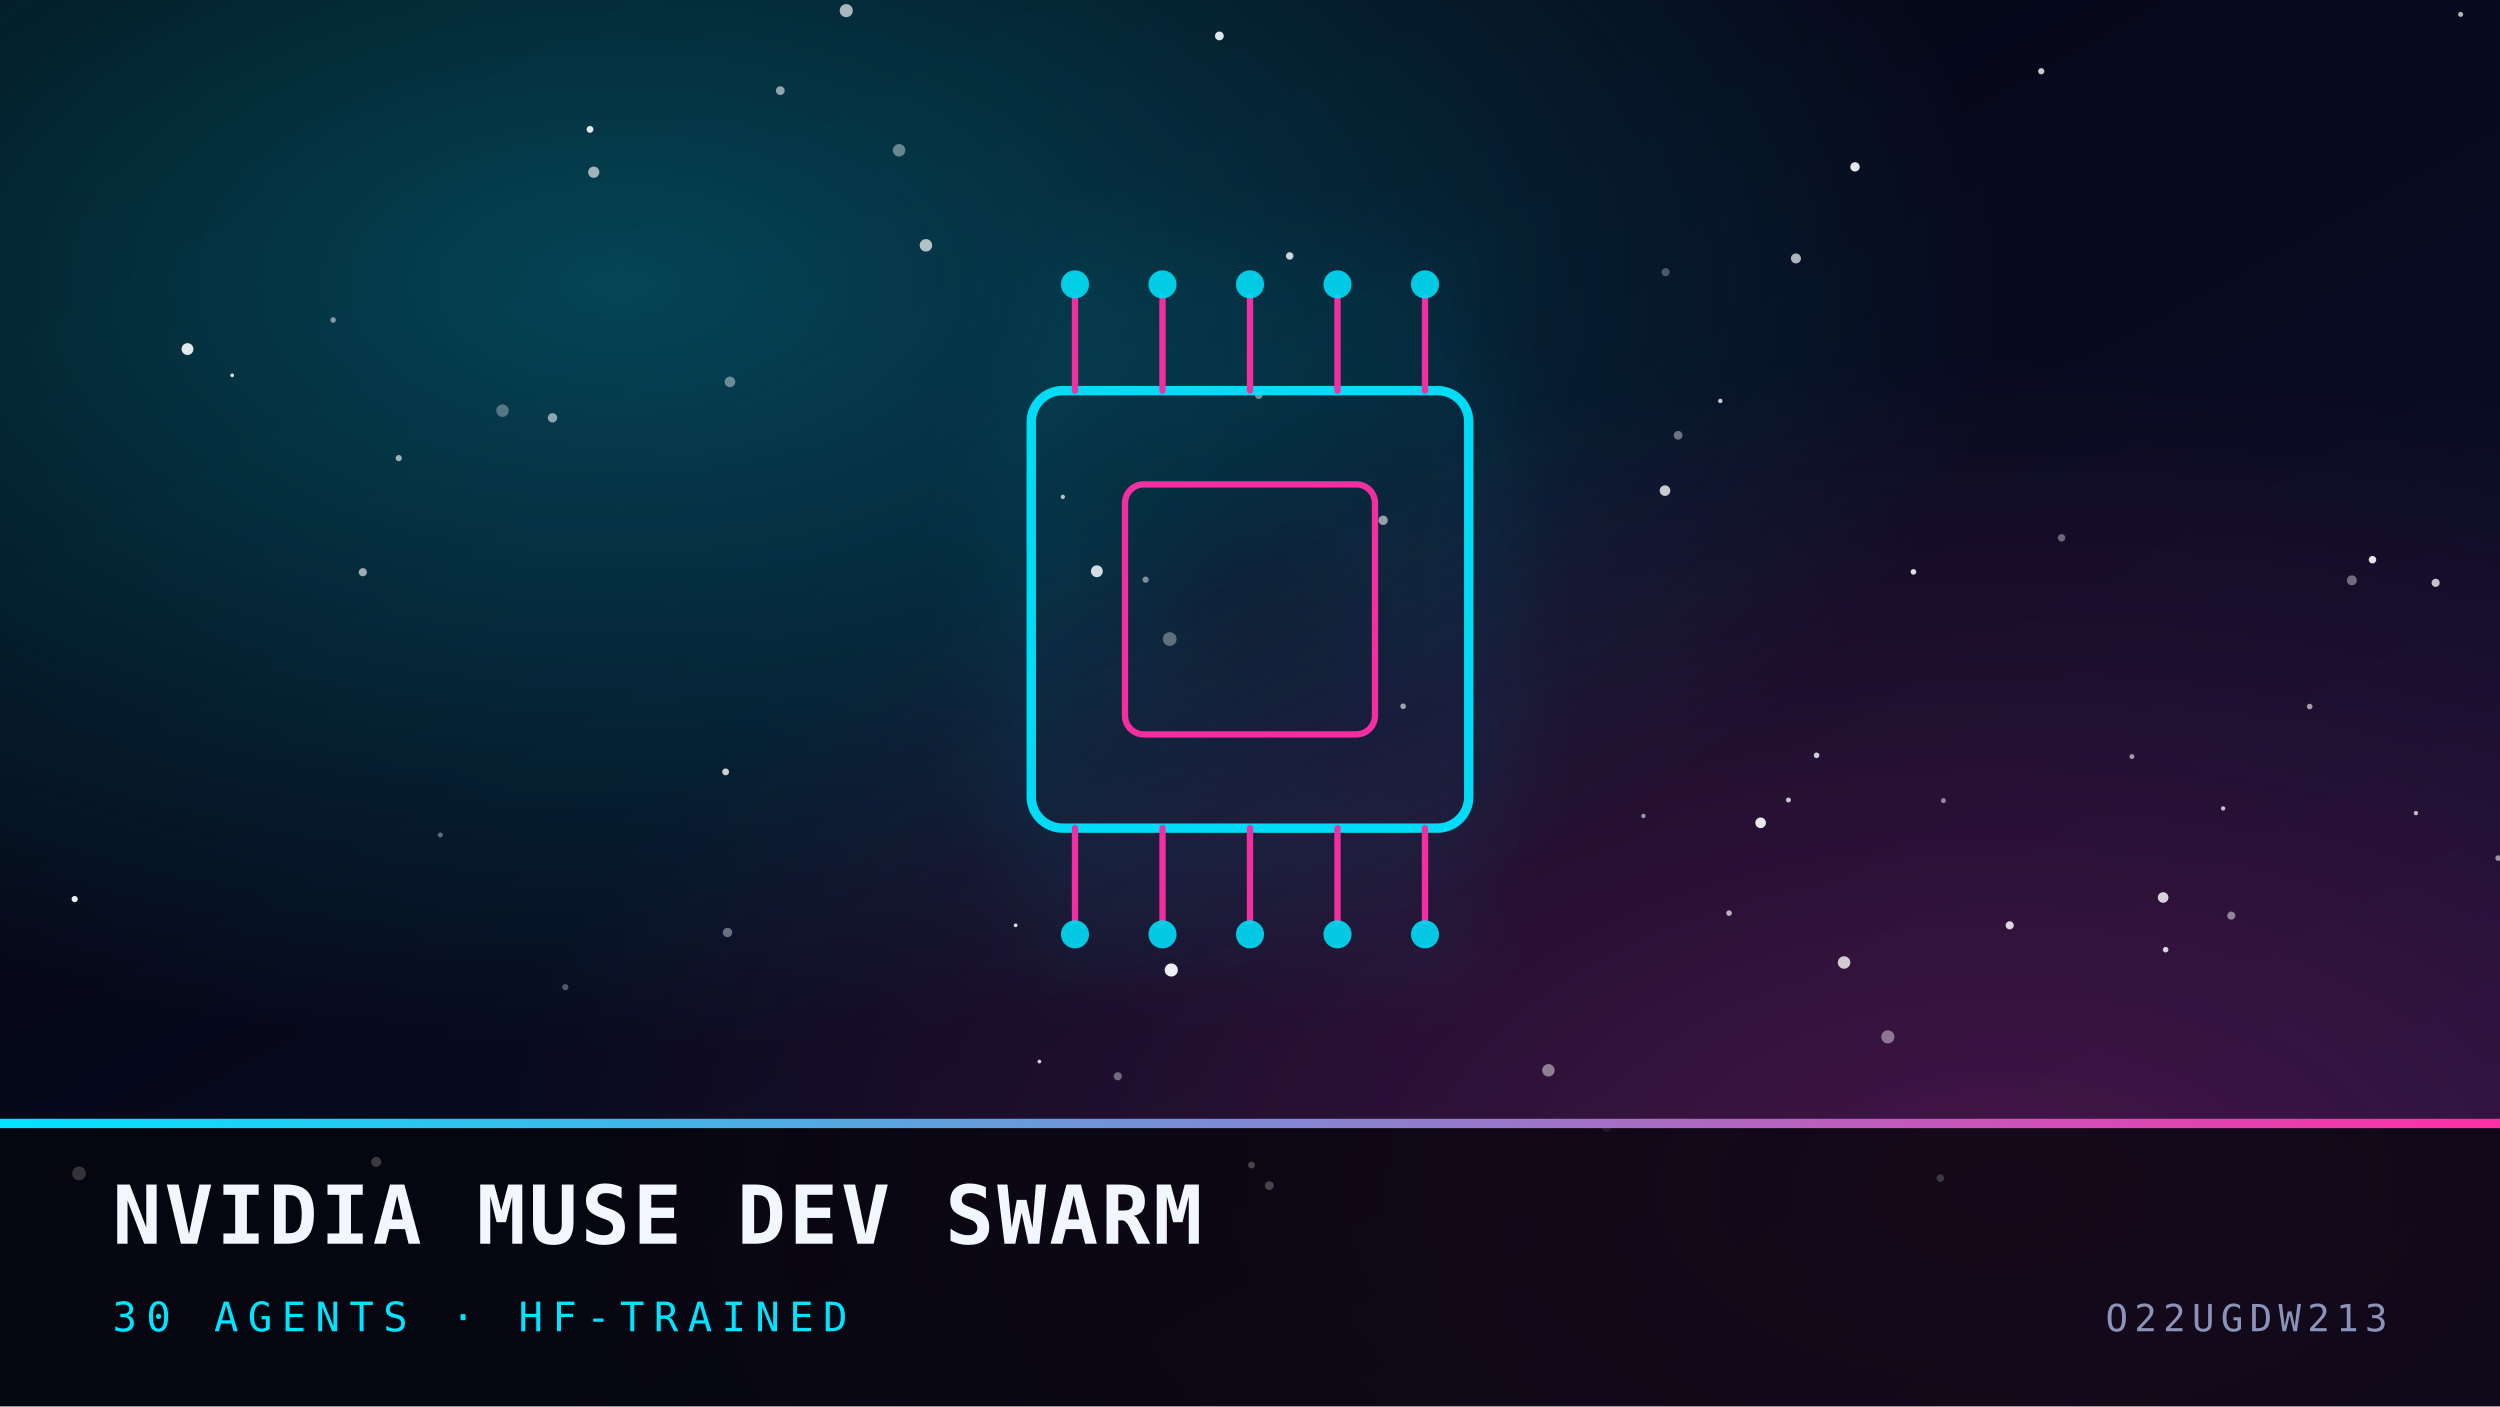
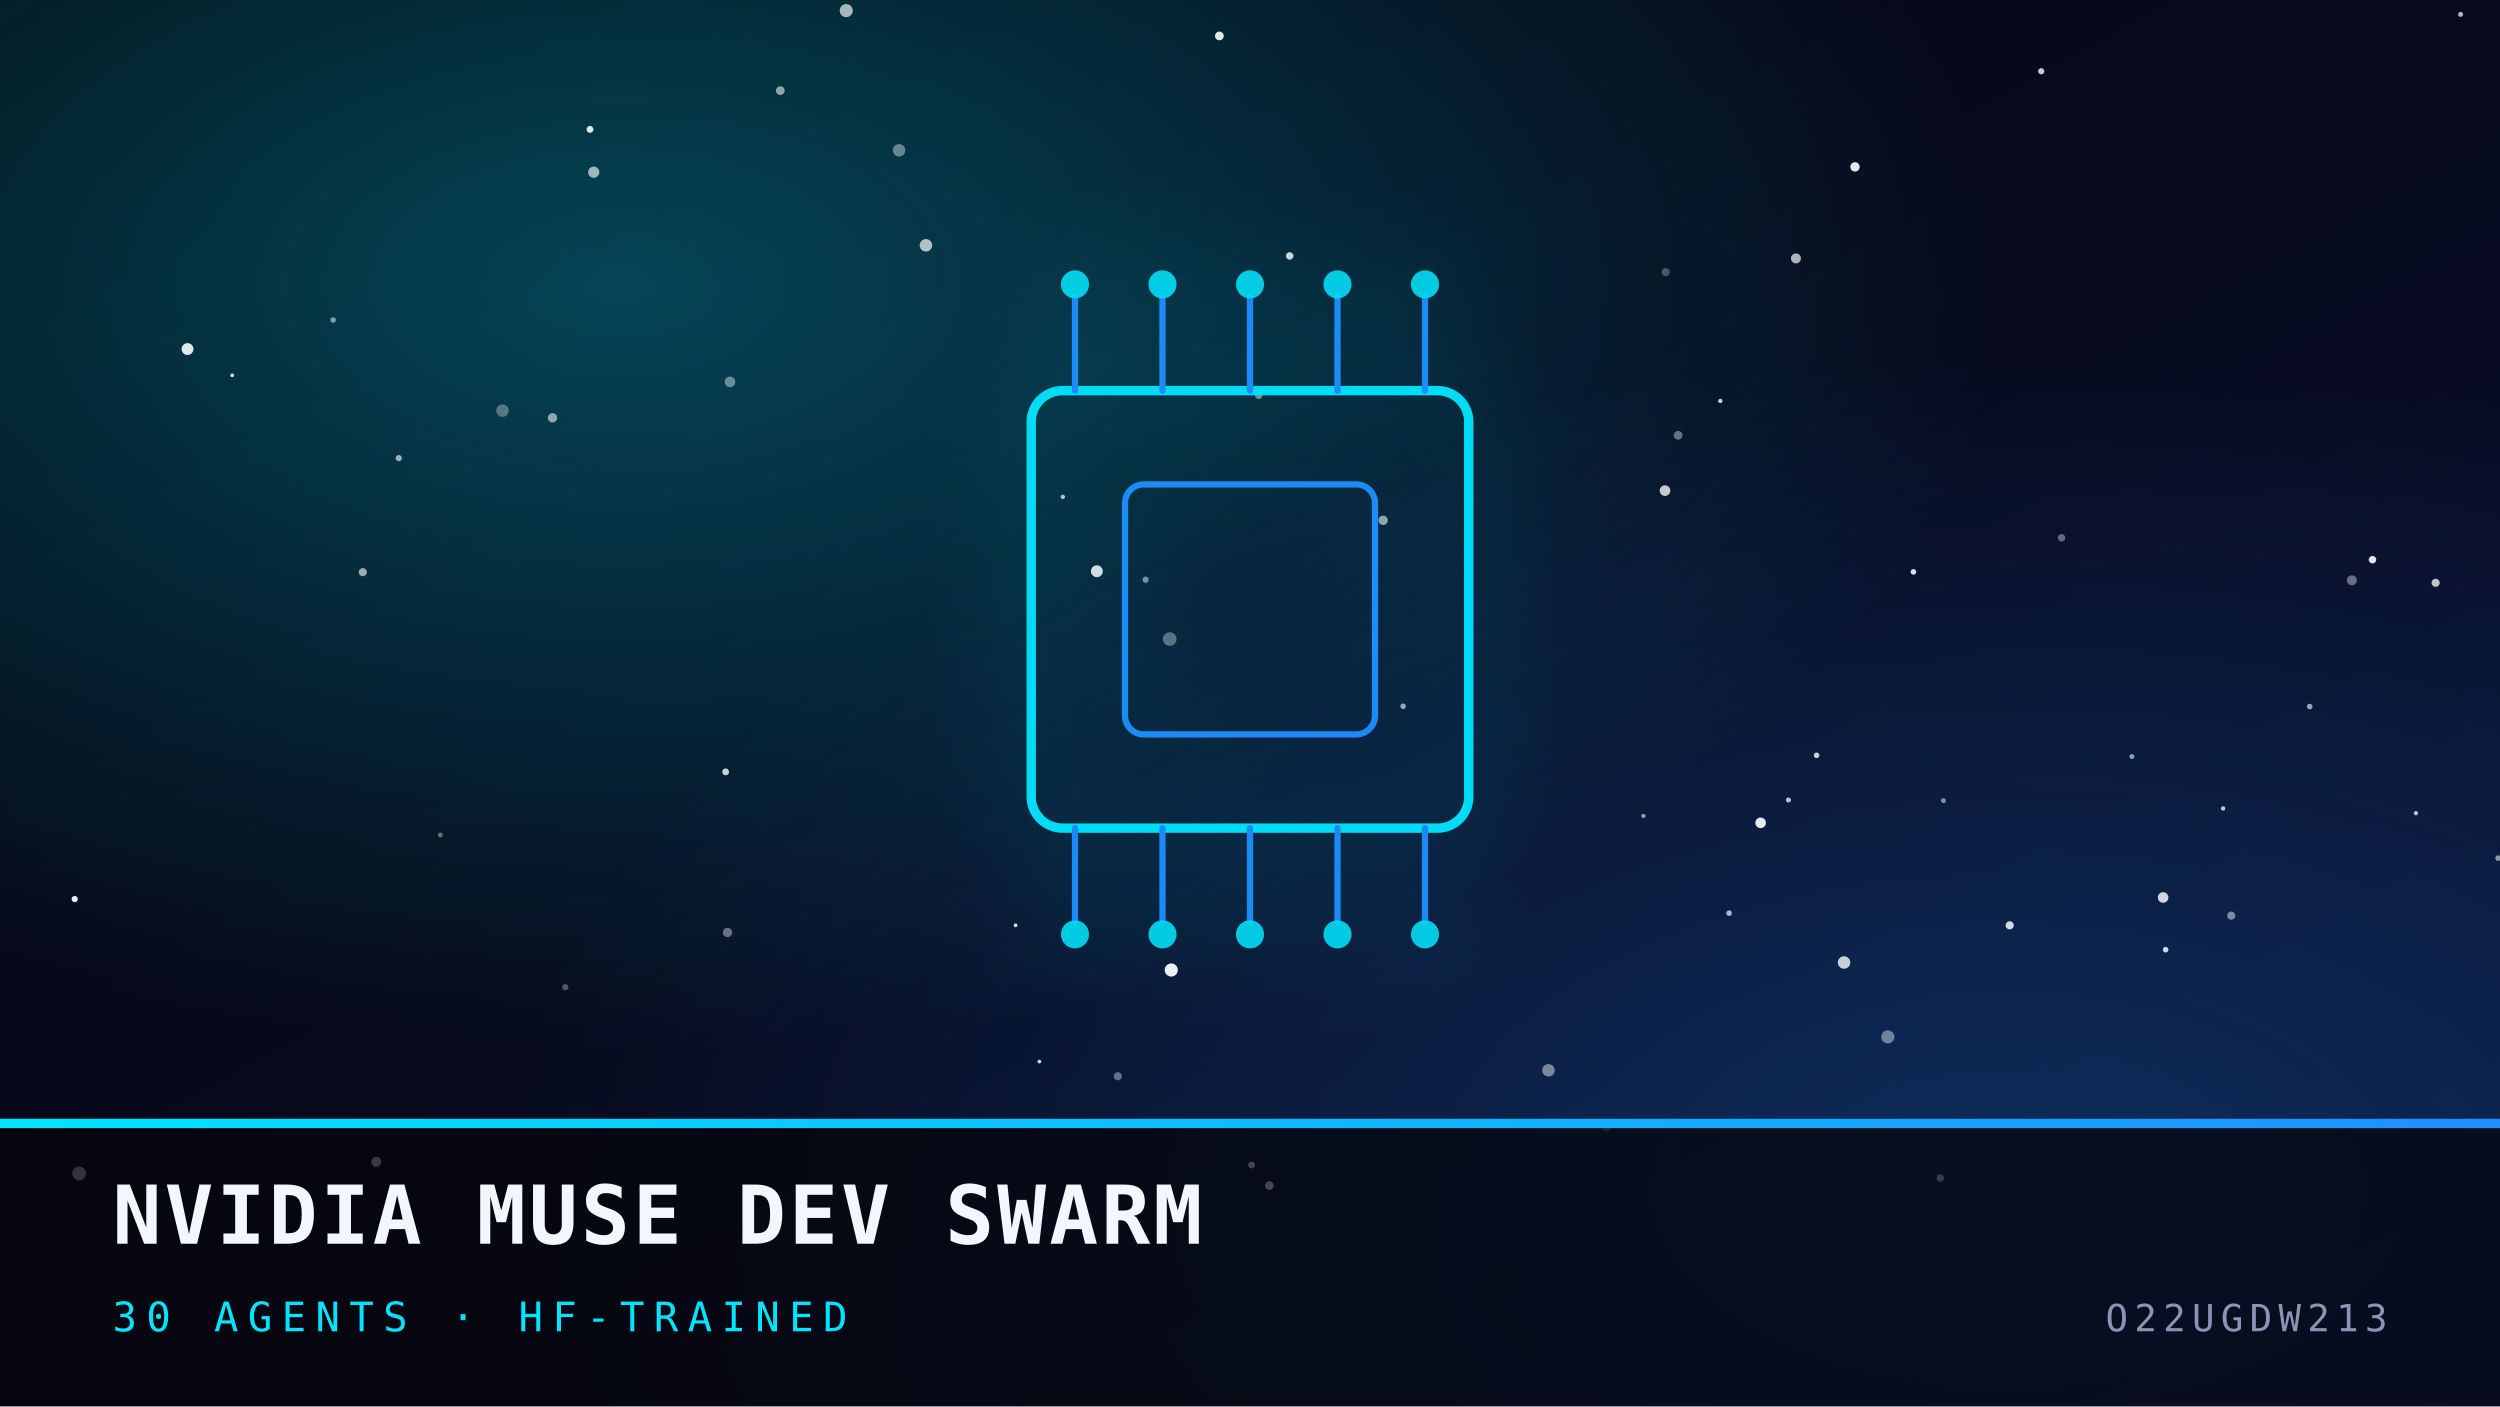
<svg xmlns="http://www.w3.org/2000/svg" viewBox="0 0 800 450" role="img" aria-label="NVIDIA Muse Dev Swarm cover art">
  <defs>
    <linearGradient id="bgnvidiamusedevswarm" x1="0" y1="0" x2="1" y2="1">
      <stop offset="0" stop-color="#04040c" />
      <stop offset="1" stop-color="#0a1030" />
    </linearGradient>
    <radialGradient id="neb1nvidiamusedevswarm" cx="0.25" cy="0.2" r="0.55">
      <stop offset="0" stop-color="#00e5ff" stop-opacity="0.28" />
      <stop offset="1" stop-color="#00e5ff" stop-opacity="0" />
    </radialGradient>
    <radialGradient id="neb2nvidiamusedevswarm" cx="0.8" cy="0.85" r="0.6">
-       <stop offset="0" stop-color="#ff2ea6" stop-opacity="0.24" />
-       <stop offset="1" stop-color="#ff2ea6" stop-opacity="0" />
+       <stop offset="0" stop-color="#1e90ff" stop-opacity="0.24" />
+       <stop offset="1" stop-color="#1e90ff" stop-opacity="0" />
    </radialGradient>
    <linearGradient id="barnvidiamusedevswarm" x1="0" y1="0" x2="1" y2="0">
      <stop offset="0" stop-color="#00e5ff" />
-       <stop offset="1" stop-color="#ff2ea6" />
+       <stop offset="1" stop-color="#1e90ff" />
    </linearGradient>
  </defs>
  <rect width="800" height="450" fill="url(#bgnvidiamusedevswarm)" />
  <rect width="800" height="450" fill="url(#neb1nvidiamusedevswarm)" />
  <rect width="800" height="450" fill="url(#neb2nvidiamusedevswarm)" />
  <circle cx="621.9" cy="256.2" r="0.8" fill="#fff" opacity="0.50" />
  <circle cx="374.3" cy="204.5" r="2.2" fill="#fff" opacity="0.34" />
  <circle cx="537.0" cy="139.3" r="1.4" fill="#fff" opacity="0.39" />
  <circle cx="533.0" cy="87.1" r="1.3" fill="#fff" opacity="0.28" />
  <circle cx="779.4" cy="186.5" r="1.3" fill="#fff" opacity="0.75" />
  <circle cx="332.6" cy="339.7" r="0.6" fill="#fff" opacity="0.83" />
  <circle cx="374.8" cy="310.4" r="2.1" fill="#fff" opacity="0.94" />
  <circle cx="140.9" cy="267.2" r="0.8" fill="#fff" opacity="0.36" />
  <circle cx="74.3" cy="120.1" r="0.6" fill="#fff" opacity="0.85" />
  <circle cx="232.8" cy="298.4" r="1.5" fill="#fff" opacity="0.39" />
  <circle cx="233.6" cy="122.2" r="1.7" fill="#fff" opacity="0.41" />
  <circle cx="495.5" cy="342.5" r="2.0" fill="#fff" opacity="0.46" />
  <circle cx="366.6" cy="185.5" r="1.0" fill="#fff" opacity="0.48" />
  <circle cx="787.4" cy="4.6" r="0.8" fill="#fff" opacity="0.71" />
  <circle cx="60.0" cy="111.7" r="1.9" fill="#fff" opacity="0.89" />
  <circle cx="296.3" cy="78.5" r="2.0" fill="#fff" opacity="0.69" />
  <circle cx="402.8" cy="126.5" r="1.2" fill="#fff" opacity="0.45" />
  <circle cx="612.3" cy="183.0" r="0.9" fill="#fff" opacity="0.86" />
  <circle cx="604.1" cy="331.8" r="2.1" fill="#fff" opacity="0.42" />
  <circle cx="714.0" cy="293.0" r="1.3" fill="#fff" opacity="0.48" />
  <circle cx="449.0" cy="226.0" r="0.9" fill="#fff" opacity="0.59" />
  <circle cx="759.2" cy="179.1" r="1.2" fill="#fff" opacity="0.89" />
  <circle cx="788.6" cy="359.2" r="0.7" fill="#fff" opacity="0.85" />
  <circle cx="160.8" cy="131.4" r="2.0" fill="#fff" opacity="0.32" />
  <circle cx="106.6" cy="102.4" r="0.9" fill="#fff" opacity="0.49" />
  <circle cx="581.3" cy="241.7" r="0.9" fill="#fff" opacity="0.79" />
  <circle cx="739.1" cy="226.1" r="0.9" fill="#fff" opacity="0.59" />
  <circle cx="574.7" cy="82.7" r="1.6" fill="#fff" opacity="0.68" />
  <circle cx="190.0" cy="55.1" r="1.8" fill="#fff" opacity="0.62" />
  <circle cx="351.0" cy="182.8" r="1.9" fill="#fff" opacity="0.84" />
  <circle cx="325.0" cy="296.1" r="0.6" fill="#fff" opacity="0.86" />
  <circle cx="25.3" cy="375.5" r="2.2" fill="#fff" opacity="0.67" />
  <circle cx="711.4" cy="258.7" r="0.7" fill="#fff" opacity="0.74" />
  <circle cx="799.4" cy="274.6" r="0.9" fill="#fff" opacity="0.55" />
  <circle cx="693.0" cy="303.9" r="0.9" fill="#fff" opacity="0.82" />
  <circle cx="270.8" cy="3.4" r="2.1" fill="#fff" opacity="0.66" />
  <circle cx="593.6" cy="53.4" r="1.5" fill="#fff" opacity="0.90" />
  <circle cx="120.4" cy="371.8" r="1.6" fill="#fff" opacity="0.76" />
  <circle cx="553.3" cy="292.2" r="0.9" fill="#fff" opacity="0.67" />
  <circle cx="188.8" cy="41.4" r="1.1" fill="#fff" opacity="0.89" />
  <circle cx="752.6" cy="185.7" r="1.6" fill="#fff" opacity="0.38" />
  <circle cx="232.2" cy="247.0" r="1.1" fill="#fff" opacity="0.79" />
  <circle cx="659.7" cy="172.1" r="1.2" fill="#fff" opacity="0.37" />
  <circle cx="180.9" cy="315.9" r="1.0" fill="#fff" opacity="0.30" />
  <circle cx="590.1" cy="308.0" r="2.0" fill="#fff" opacity="0.78" />
  <circle cx="116.1" cy="183.1" r="1.3" fill="#fff" opacity="0.61" />
  <circle cx="563.4" cy="263.3" r="1.7" fill="#fff" opacity="0.91" />
  <circle cx="643.1" cy="296.1" r="1.3" fill="#fff" opacity="0.83" />
  <circle cx="773.1" cy="260.2" r="0.7" fill="#fff" opacity="0.71" />
  <circle cx="412.7" cy="81.9" r="1.2" fill="#fff" opacity="0.80" />
  <circle cx="532.8" cy="157.0" r="1.7" fill="#fff" opacity="0.77" />
  <circle cx="357.7" cy="344.4" r="1.3" fill="#fff" opacity="0.38" />
  <circle cx="692.2" cy="287.2" r="1.7" fill="#fff" opacity="0.81" />
  <circle cx="653.2" cy="22.8" r="1.0" fill="#fff" opacity="0.78" />
  <circle cx="23.9" cy="287.7" r="1.0" fill="#fff" opacity="0.93" />
  <circle cx="400.5" cy="372.8" r="1.1" fill="#fff" opacity="0.93" />
  <circle cx="249.7" cy="29.0" r="1.4" fill="#fff" opacity="0.56" />
  <circle cx="287.7" cy="48.1" r="2.0" fill="#fff" opacity="0.40" />
  <circle cx="340.1" cy="159.0" r="0.7" fill="#fff" opacity="0.71" />
  <circle cx="176.8" cy="133.7" r="1.5" fill="#fff" opacity="0.55" />
  <circle cx="406.2" cy="379.4" r="1.4" fill="#fff" opacity="0.92" />
  <circle cx="682.2" cy="242.1" r="0.8" fill="#fff" opacity="0.57" />
  <circle cx="525.9" cy="261.1" r="0.7" fill="#fff" opacity="0.56" />
  <circle cx="390.2" cy="11.5" r="1.4" fill="#fff" opacity="0.89" />
  <circle cx="127.6" cy="146.6" r="1.0" fill="#fff" opacity="0.61" />
  <circle cx="572.3" cy="256.0" r="0.8" fill="#fff" opacity="0.75" />
  <circle cx="514.2" cy="360.5" r="1.6" fill="#fff" opacity="0.32" />
  <circle cx="550.5" cy="128.3" r="0.7" fill="#fff" opacity="0.79" />
  <circle cx="442.6" cy="166.5" r="1.5" fill="#fff" opacity="0.57" />
  <circle cx="620.9" cy="377.0" r="1.2" fill="#fff" opacity="0.76" />
  <g opacity="0.95" style="filter:drop-shadow(0 0 14px #00e5ff66)">
    <rect x="330" y="125" width="140" height="140" rx="10" stroke="#00e5ff" stroke-width="3" fill="none" stroke-linecap="round" />
-     <rect x="360" y="155" width="80" height="80" rx="6" stroke="#ff2ea6" stroke-width="2" fill="none" stroke-linecap="round" />
-     <line x1="344" y1="125" x2="344" y2="95" stroke="#ff2ea6" stroke-width="2" fill="none" stroke-linecap="round" />
-     <line x1="344" y1="265" x2="344" y2="295" stroke="#ff2ea6" stroke-width="2" fill="none" stroke-linecap="round" />
+     <rect x="360" y="155" width="80" height="80" rx="6" stroke="#1e90ff" stroke-width="2" fill="none" stroke-linecap="round" />
+     <line x1="344" y1="125" x2="344" y2="95" stroke="#1e90ff" stroke-width="2" fill="none" stroke-linecap="round" />
+     <line x1="344" y1="265" x2="344" y2="295" stroke="#1e90ff" stroke-width="2" fill="none" stroke-linecap="round" />
    <circle cx="344" cy="91" r="4" stroke="#00e5ff" fill="#00e5ff" opacity="0.9" />
    <circle cx="344" cy="299" r="4" stroke="#00e5ff" fill="#00e5ff" opacity="0.9" />
-     <line x1="372" y1="125" x2="372" y2="95" stroke="#ff2ea6" stroke-width="2" fill="none" stroke-linecap="round" />
-     <line x1="372" y1="265" x2="372" y2="295" stroke="#ff2ea6" stroke-width="2" fill="none" stroke-linecap="round" />
+     <line x1="372" y1="125" x2="372" y2="95" stroke="#1e90ff" stroke-width="2" fill="none" stroke-linecap="round" />
+     <line x1="372" y1="265" x2="372" y2="295" stroke="#1e90ff" stroke-width="2" fill="none" stroke-linecap="round" />
    <circle cx="372" cy="91" r="4" stroke="#00e5ff" fill="#00e5ff" opacity="0.9" />
    <circle cx="372" cy="299" r="4" stroke="#00e5ff" fill="#00e5ff" opacity="0.9" />
-     <line x1="400" y1="125" x2="400" y2="95" stroke="#ff2ea6" stroke-width="2" fill="none" stroke-linecap="round" />
-     <line x1="400" y1="265" x2="400" y2="295" stroke="#ff2ea6" stroke-width="2" fill="none" stroke-linecap="round" />
+     <line x1="400" y1="125" x2="400" y2="95" stroke="#1e90ff" stroke-width="2" fill="none" stroke-linecap="round" />
+     <line x1="400" y1="265" x2="400" y2="295" stroke="#1e90ff" stroke-width="2" fill="none" stroke-linecap="round" />
    <circle cx="400" cy="91" r="4" stroke="#00e5ff" fill="#00e5ff" opacity="0.9" />
    <circle cx="400" cy="299" r="4" stroke="#00e5ff" fill="#00e5ff" opacity="0.9" />
-     <line x1="428" y1="125" x2="428" y2="95" stroke="#ff2ea6" stroke-width="2" fill="none" stroke-linecap="round" />
-     <line x1="428" y1="265" x2="428" y2="295" stroke="#ff2ea6" stroke-width="2" fill="none" stroke-linecap="round" />
+     <line x1="428" y1="125" x2="428" y2="95" stroke="#1e90ff" stroke-width="2" fill="none" stroke-linecap="round" />
+     <line x1="428" y1="265" x2="428" y2="295" stroke="#1e90ff" stroke-width="2" fill="none" stroke-linecap="round" />
    <circle cx="428" cy="91" r="4" stroke="#00e5ff" fill="#00e5ff" opacity="0.9" />
    <circle cx="428" cy="299" r="4" stroke="#00e5ff" fill="#00e5ff" opacity="0.9" />
-     <line x1="456" y1="125" x2="456" y2="95" stroke="#ff2ea6" stroke-width="2" fill="none" stroke-linecap="round" />
-     <line x1="456" y1="265" x2="456" y2="295" stroke="#ff2ea6" stroke-width="2" fill="none" stroke-linecap="round" />
+     <line x1="456" y1="125" x2="456" y2="95" stroke="#1e90ff" stroke-width="2" fill="none" stroke-linecap="round" />
+     <line x1="456" y1="265" x2="456" y2="295" stroke="#1e90ff" stroke-width="2" fill="none" stroke-linecap="round" />
    <circle cx="456" cy="91" r="4" stroke="#00e5ff" fill="#00e5ff" opacity="0.9" />
    <circle cx="456" cy="299" r="4" stroke="#00e5ff" fill="#00e5ff" opacity="0.9" />
  </g>
  <rect y="358" width="800" height="92" fill="#04040a" opacity="0.72" />
  <rect y="358" width="800" height="3" fill="url(#barnvidiamusedevswarm)" />
  <text x="36" y="398" font-family="'JetBrains Mono',monospace" font-size="26" font-weight="700" fill="#f2f6ff" letter-spacing="1">NVIDIA MUSE DEV SWARM</text>
  <text x="36" y="426" font-family="'JetBrains Mono',monospace" font-size="13" fill="#00e5ff" letter-spacing="3">30 AGENTS · HF-TRAINED</text>
  <text x="764" y="426" text-anchor="end" font-family="'JetBrains Mono',monospace" font-size="12" fill="#8b93b8" letter-spacing="2">O22UGDW213</text>
</svg>
